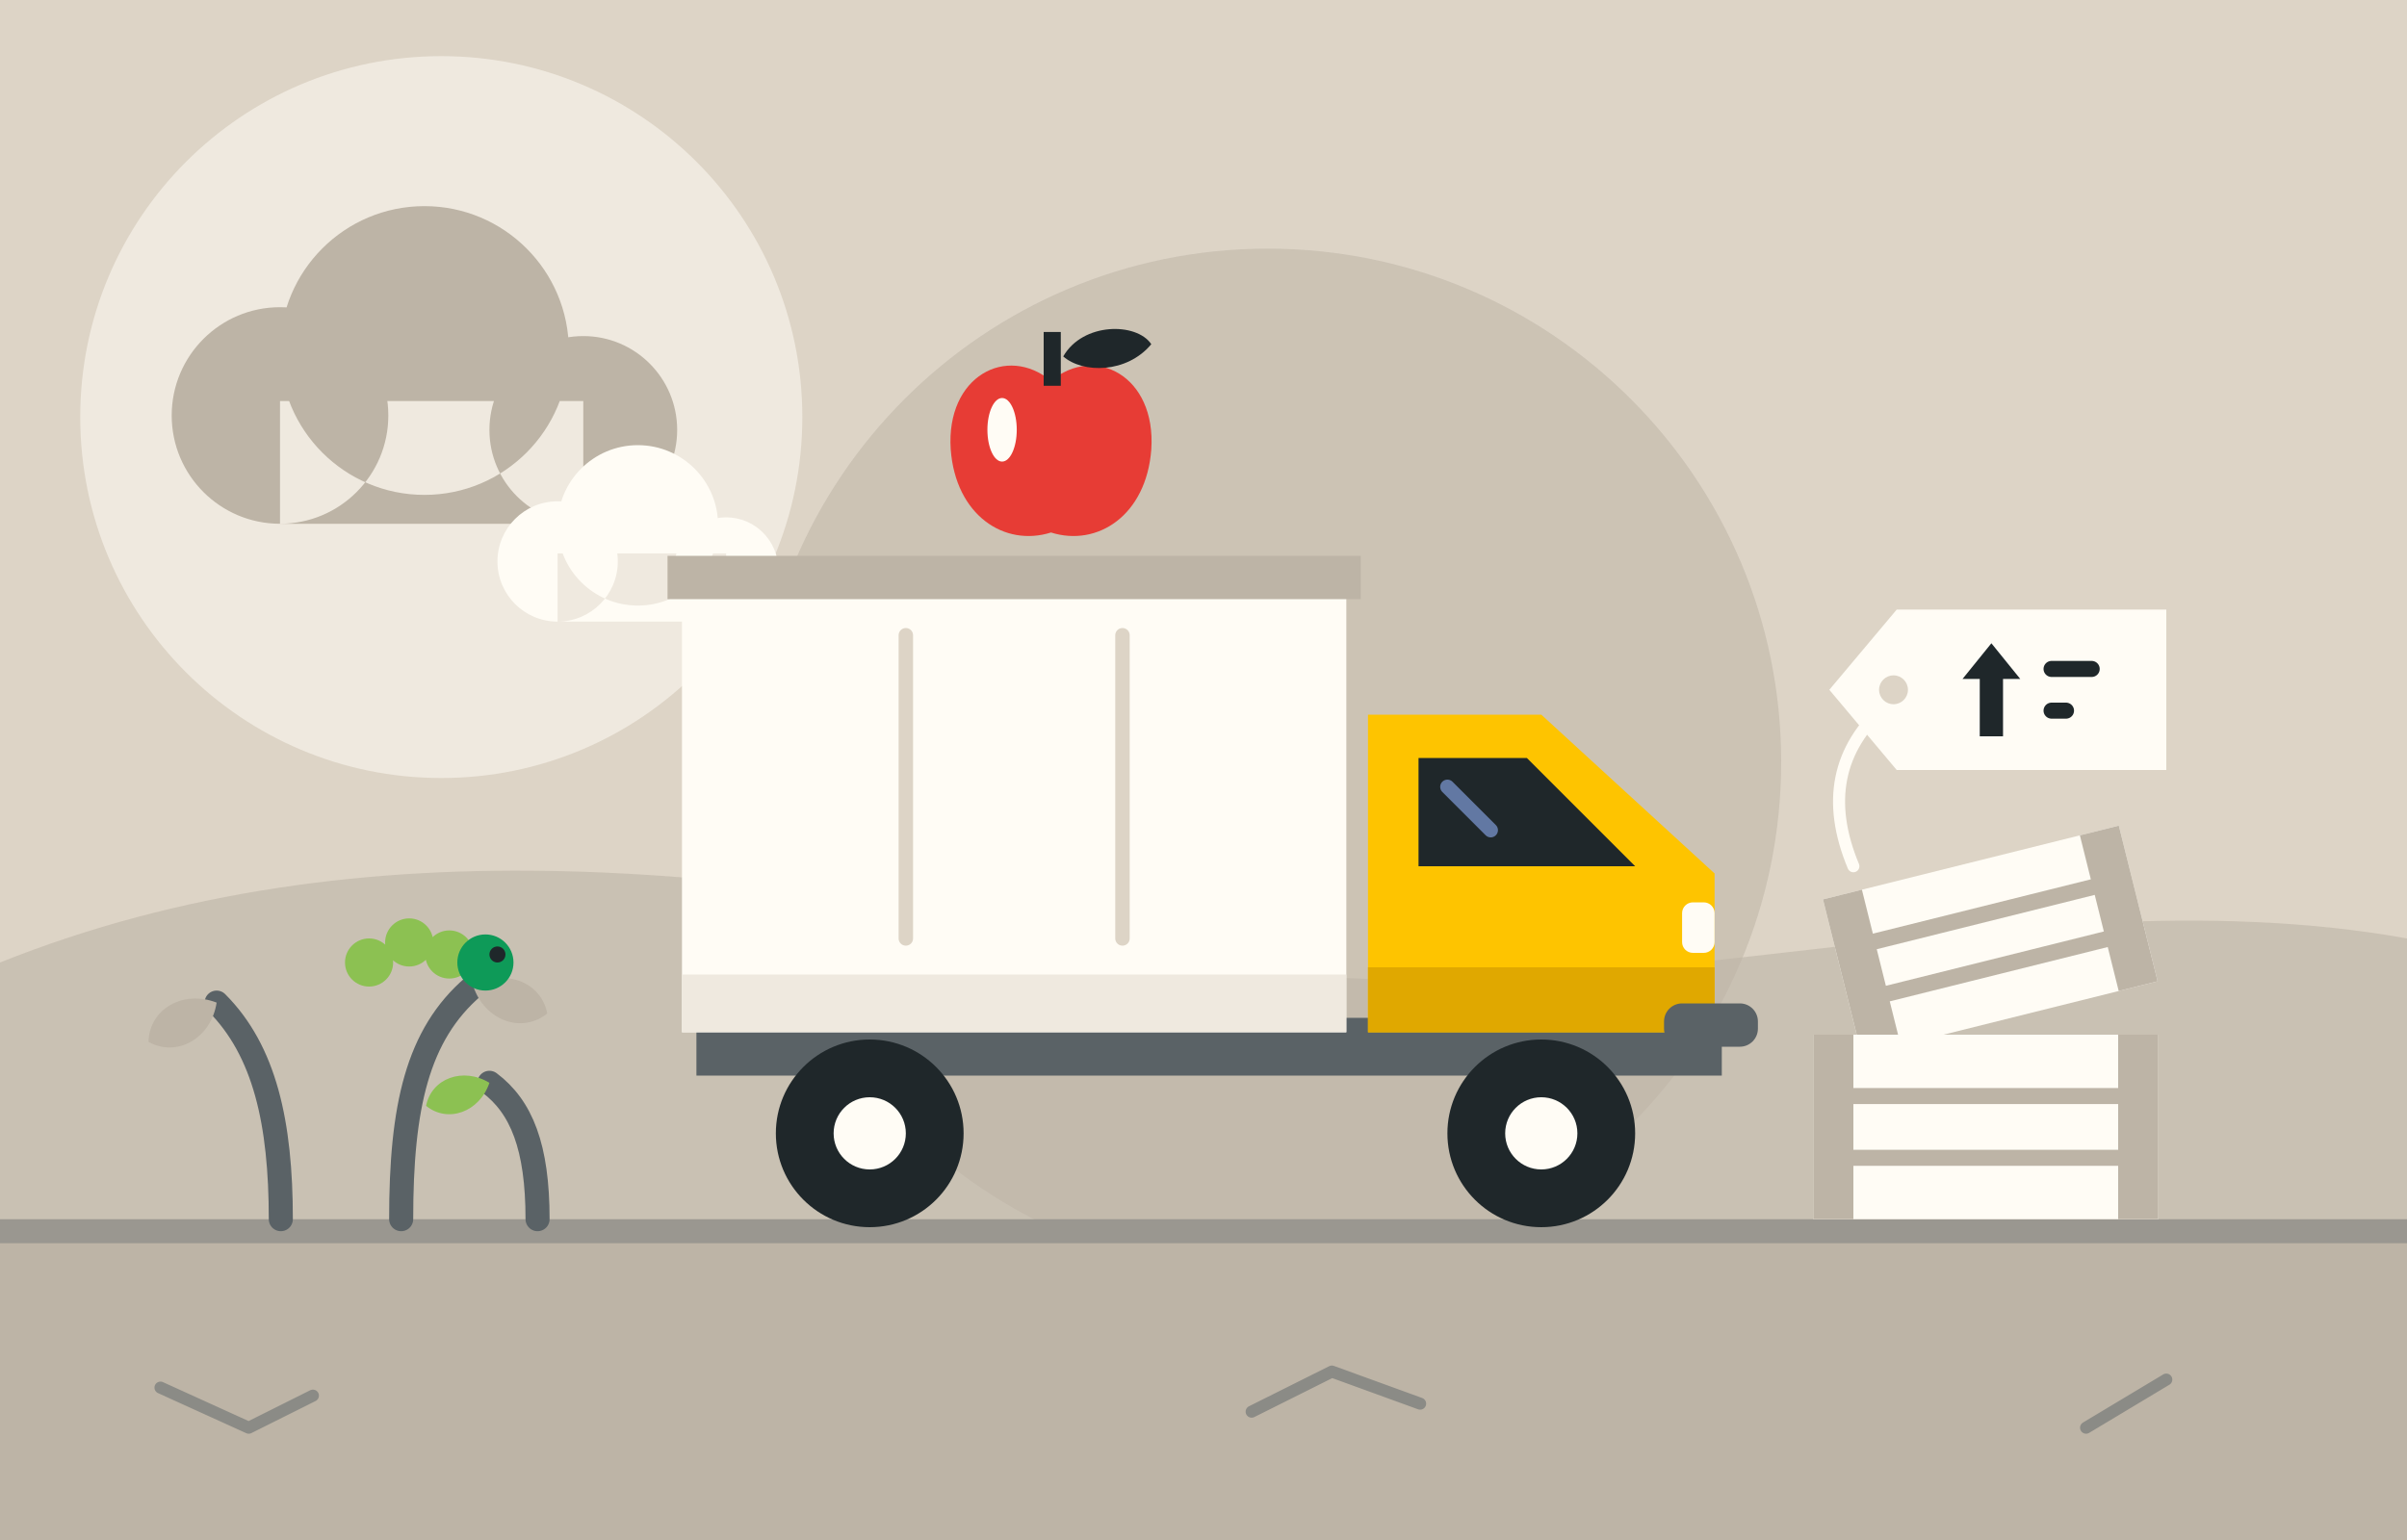
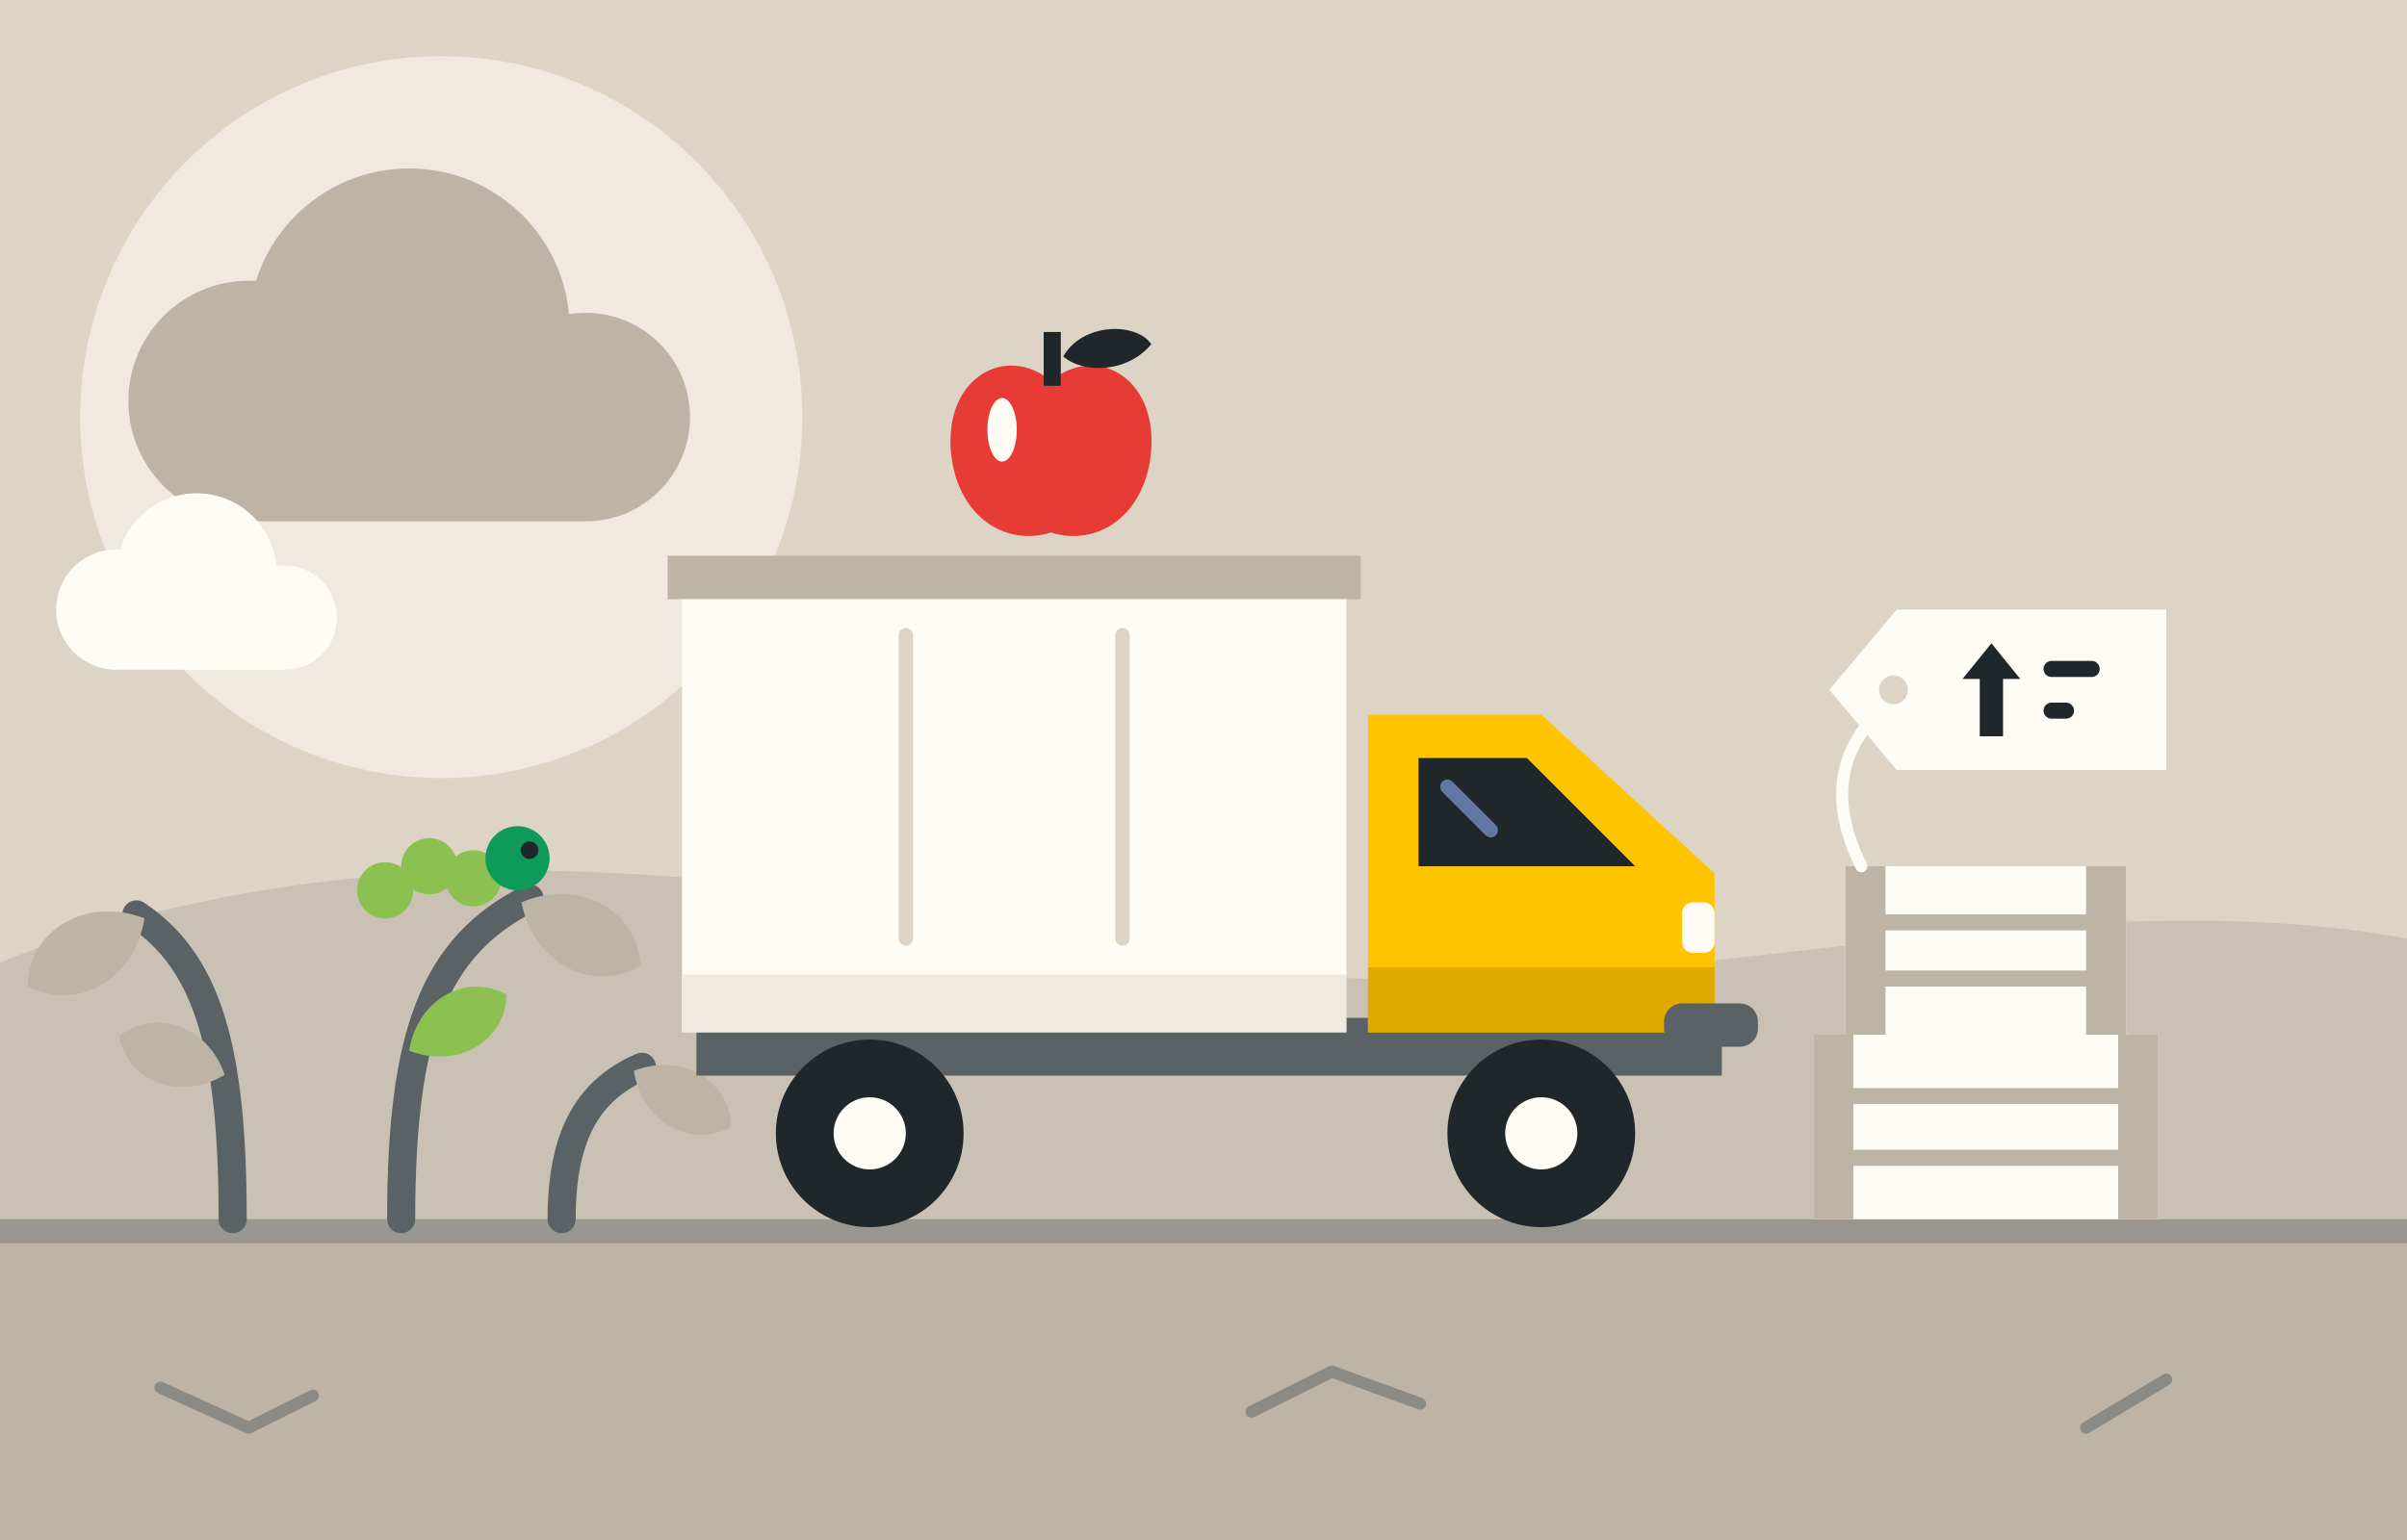
<svg xmlns="http://www.w3.org/2000/svg" viewBox="0 0 600 384">
  <rect x="0" y="0" width="600" height="384" fill="#ddd4c6" />
  <circle cx="110" cy="104" r="90" fill="#efe9df" />
-   <path d="M42.8 103.6a27 27 0 1 0 54 0a27 27 0 1 0 -54 0ZM69.8 87.4a36 36 0 1 0 72 0a36 36 0 1 0 -72 0ZM122 107.2a23.4 23.4 0 1 0 46.8 0a23.4 23.4 0 1 0 -46.8 0ZM69.8 100H145.4V130.6H69.8Z" fill="#bdb4a6" />
-   <path d="M124 140a15 15 0 1 0 30 0a15 15 0 1 0 -30 0ZM139 131a20 20 0 1 0 40 0a20 20 0 1 0 -40 0ZM168 142a13 13 0 1 0 26 0a13 13 0 1 0 -26 0ZM139 138H181V155H139Z" fill="#fffcf5" />
-   <circle cx="316" cy="190" r="128" fill="#bdb4a6" opacity="0.55" />
+   <path d="M32 100a30 30 0 1 0 60 0a30 30 0 1 0 -60 0ZM62 82a40 40 0 1 0 80 0a40 40 0 1 0 -80 0ZM120 104a26 26 0 1 0 52 0a26 26 0 1 0 -52 0ZM62 96V130H146V96Z" fill="#bdb4a6" />
+   <path d="M14 152a15 15 0 1 0 30 0a15 15 0 1 0 -30 0ZM29 143a20 20 0 1 0 40 0a20 20 0 1 0 -40 0ZM58 154a13 13 0 1 0 26 0a13 13 0 1 0 -26 0ZM29 150V167H71V150Z" fill="#fffcf5" />
  <path d="M0 240C90 204 190 216 290 238C390 260 500 216 600 234V304H0Z" fill="#bdb4a6" opacity="0.6" />
  <rect x="0" y="304" width="600" height="80" fill="#bdb4a6" />
  <rect x="0" y="304" width="600" height="6" fill="#5a6266" opacity="0.35" />
  <path d="M40 346l22 10 16-8M312 352l20-10 22 8M540 344l-20 12" fill="none" stroke="#5a6266" stroke-width="3" stroke-linecap="round" stroke-linejoin="round" opacity="0.5" />
-   <path d="M70 304C70 280 66 262 54 250M100 304C100 276 104 258 118 246M134 304C134 286 130 276 122 270" fill="none" stroke="#5a6266" stroke-width="6" stroke-linecap="round" stroke-linejoin="round" />
-   <g transform="rotate(150 54 250)">
-     <path d="M54 250c5.6 -7 15.4 -7 19.6 0c-4.2 7 -14 7 -19.6 0Z" fill="#bdb4a6" />
+   <path d="M58 304C58 262 52 240 34 228M100 304C100 258 108 236 132 224M140 304C140 284 146 272 160 266" fill="none" stroke="#5a6266" stroke-width="7" stroke-linecap="round" stroke-linejoin="round" />
+   <g transform="rotate(150 36 229)">
+     <path d="M36 229c9.6 -12 26.4 -12 33.6 0c-7.2 12 -24 12 -33.6 0Z" fill="#bdb4a6" />
  </g>
-   <g transform="rotate(20 118 246)">
-     <path d="M118 246c5.6 -7 15.4 -7 19.6 0c-4.2 7 -14 7 -19.6 0Z" fill="#bdb4a6" />
+   <g transform="rotate(200 56 268)">
+     <path d="M56 268c8 -10 22 -10 28 0c-6 10 -20 10 -28 0Z" fill="#bdb4a6" />
  </g>
-   <g transform="rotate(160 122 270)">
-     <path d="M122 270c4.8 -6 13.2 -6 16.8 0c-3.6 6 -12 6 -16.8 0Z" fill="#8cc152" />
+   <g transform="rotate(28 130 225)">
+     <path d="M130 225c9.6 -12 26.4 -12 33.6 0c-7.2 12 -24 12 -33.6 0Z" fill="#bdb4a6" />
  </g>
-   <path d="M86 240a6 6 0 1 0 12 0a6 6 0 1 0 -12 0ZM96 235a6 6 0 1 0 12 0a6 6 0 1 0 -12 0ZM106 238a6 6 0 1 0 12 0a6 6 0 1 0 -12 0Z" fill="#8cc152" />
-   <circle cx="121" cy="240" r="7" fill="#0e9a58" />
-   <circle cx="124" cy="238" r="2" fill="#1f272a" />
+   <g transform="rotate(-30 102 262)">
+     <path d="M102 262c8 -10 22 -10 28 0c-6 10 -20 10 -28 0Z" fill="#8cc152" />
+   </g>
+   <g transform="rotate(30 158 267)">
+     <path d="M158 267c8 -10 22 -10 28 0c-6 10 -20 10 -28 0Z" fill="#bdb4a6" />
+   </g>
+   <path d="M89 222a7 7 0 1 0 14 0a7 7 0 1 0 -14 0ZM100 216a7 7 0 1 0 14 0a7 7 0 1 0 -14 0ZM111 219a7 7 0 1 0 14 0a7 7 0 1 0 -14 0Z" fill="#8cc152" />
+   <circle cx="129" cy="214" r="8" fill="#0e9a58" />
+   <circle cx="132" cy="212" r="2.2" fill="#1f272a" />
  <g transform="translate(231.5 77.9) scale(1.9055)">
    <path d="M50 28C32 13 7 26 9 56C11 83 31 96 50 90C69 96 89 83 91 56C93 26 68 13 50 28Z" fill="#e73c35" transform="scale(0.32)" />
    <ellipse cx="30" cy="48" rx="6" ry="13" fill="#fffcf5" transform="scale(0.32)" />
    <path d="M47 8h7v22h-7Z" fill="#1f272a" transform="scale(0.32)" />
    <path d="M55 18C63 4 85 4 91 13C81 25 63 25 55 18Z" fill="#1f272a" transform="scale(0.32)" />
  </g>
  <g transform="translate(170 306) rotate(0) scale(0.9)">
    <rect x="4" y="-58" width="284" height="16" fill="#5a6266" />
    <rect x="0" y="-180" width="184" height="126" fill="#fffcf5" />
    <rect x="0" y="-70" width="184" height="16" fill="#efe9df" />
    <rect x="-4" y="-186" width="192" height="12" fill="#bdb4a6" />
    <path d="M62 -164V-80M122 -164V-80" fill="none" stroke="#ddd4c6" stroke-width="4" stroke-linecap="round" stroke-linejoin="round" />
    <path d="M190 -54V-142H238L286 -98V-54Z" fill="#fec400" />
    <rect x="190" y="-72" width="96" height="18" fill="#e0a800" />
    <path d="M204 -130H234L264 -100H204Z" fill="#1f272a" />
    <path d="M212 -122l12 12" fill="none" stroke="#7f9ad6" stroke-width="4" stroke-linecap="round" stroke-linejoin="round" opacity="0.7" />
    <rect x="277" y="-90" width="9" height="14" rx="3" fill="#fffcf5" />
    <rect x="272" y="-62" width="26" height="12" rx="5" fill="#5a6266" />
    <circle cx="52" cy="-26" r="26" fill="#1f272a" />
    <circle cx="52" cy="-26" r="10" fill="#fffcf5" />
    <circle cx="238" cy="-26" r="26" fill="#1f272a" />
    <circle cx="238" cy="-26" r="10" fill="#fffcf5" />
  </g>
-   <g transform="rotate(-14 500 250)">
-     <rect x="462" y="214" width="76" height="40" fill="#fffcf5" />
-     <path d="M462 214h10v40h-10ZM528 214h10v40h-10ZM472 225.3h56v4h-56ZM472 238.7h56v4h-56Z" fill="#bdb4a6" />
-   </g>
+   <rect x="460" y="216" width="70" height="42" fill="#fffcf5" />
+   <path d="M460 216h10v42h-10ZM520 216h10v42h-10ZM470 228h50v4h-50ZM470 242h50v4h-50Z" fill="#bdb4a6" />
  <rect x="452" y="258" width="86" height="46" fill="#fffcf5" />
  <path d="M452 258h10v46h-10ZM528 258h10v46h-10ZM462 271.3h66v4h-66ZM462 286.7h66v4h-66Z" fill="#bdb4a6" />
-   <path d="M470 176Q452 192 462 216" fill="none" stroke="#fffcf5" stroke-width="3" stroke-linecap="round" stroke-linejoin="round" />
+   <path d="M470 176Q452 192 464 216" fill="none" stroke="#fffcf5" stroke-width="3" stroke-linecap="round" stroke-linejoin="round" />
  <path d="M472.8 152H540V192H472.8L456 172Z" fill="#fffcf5" />
  <circle cx="472" cy="172" r="3.6" fill="#ddd4c6" />
  <path d="M496.4 160.4L503.6 169.3H499.3V183.6H493.5V169.3H489.2Z" fill="#1f272a" />
  <path d="M511.4 166.8h10M511.4 177.2h3.6" fill="none" stroke="#1f272a" stroke-width="4" stroke-linecap="round" stroke-linejoin="round" />
</svg>
